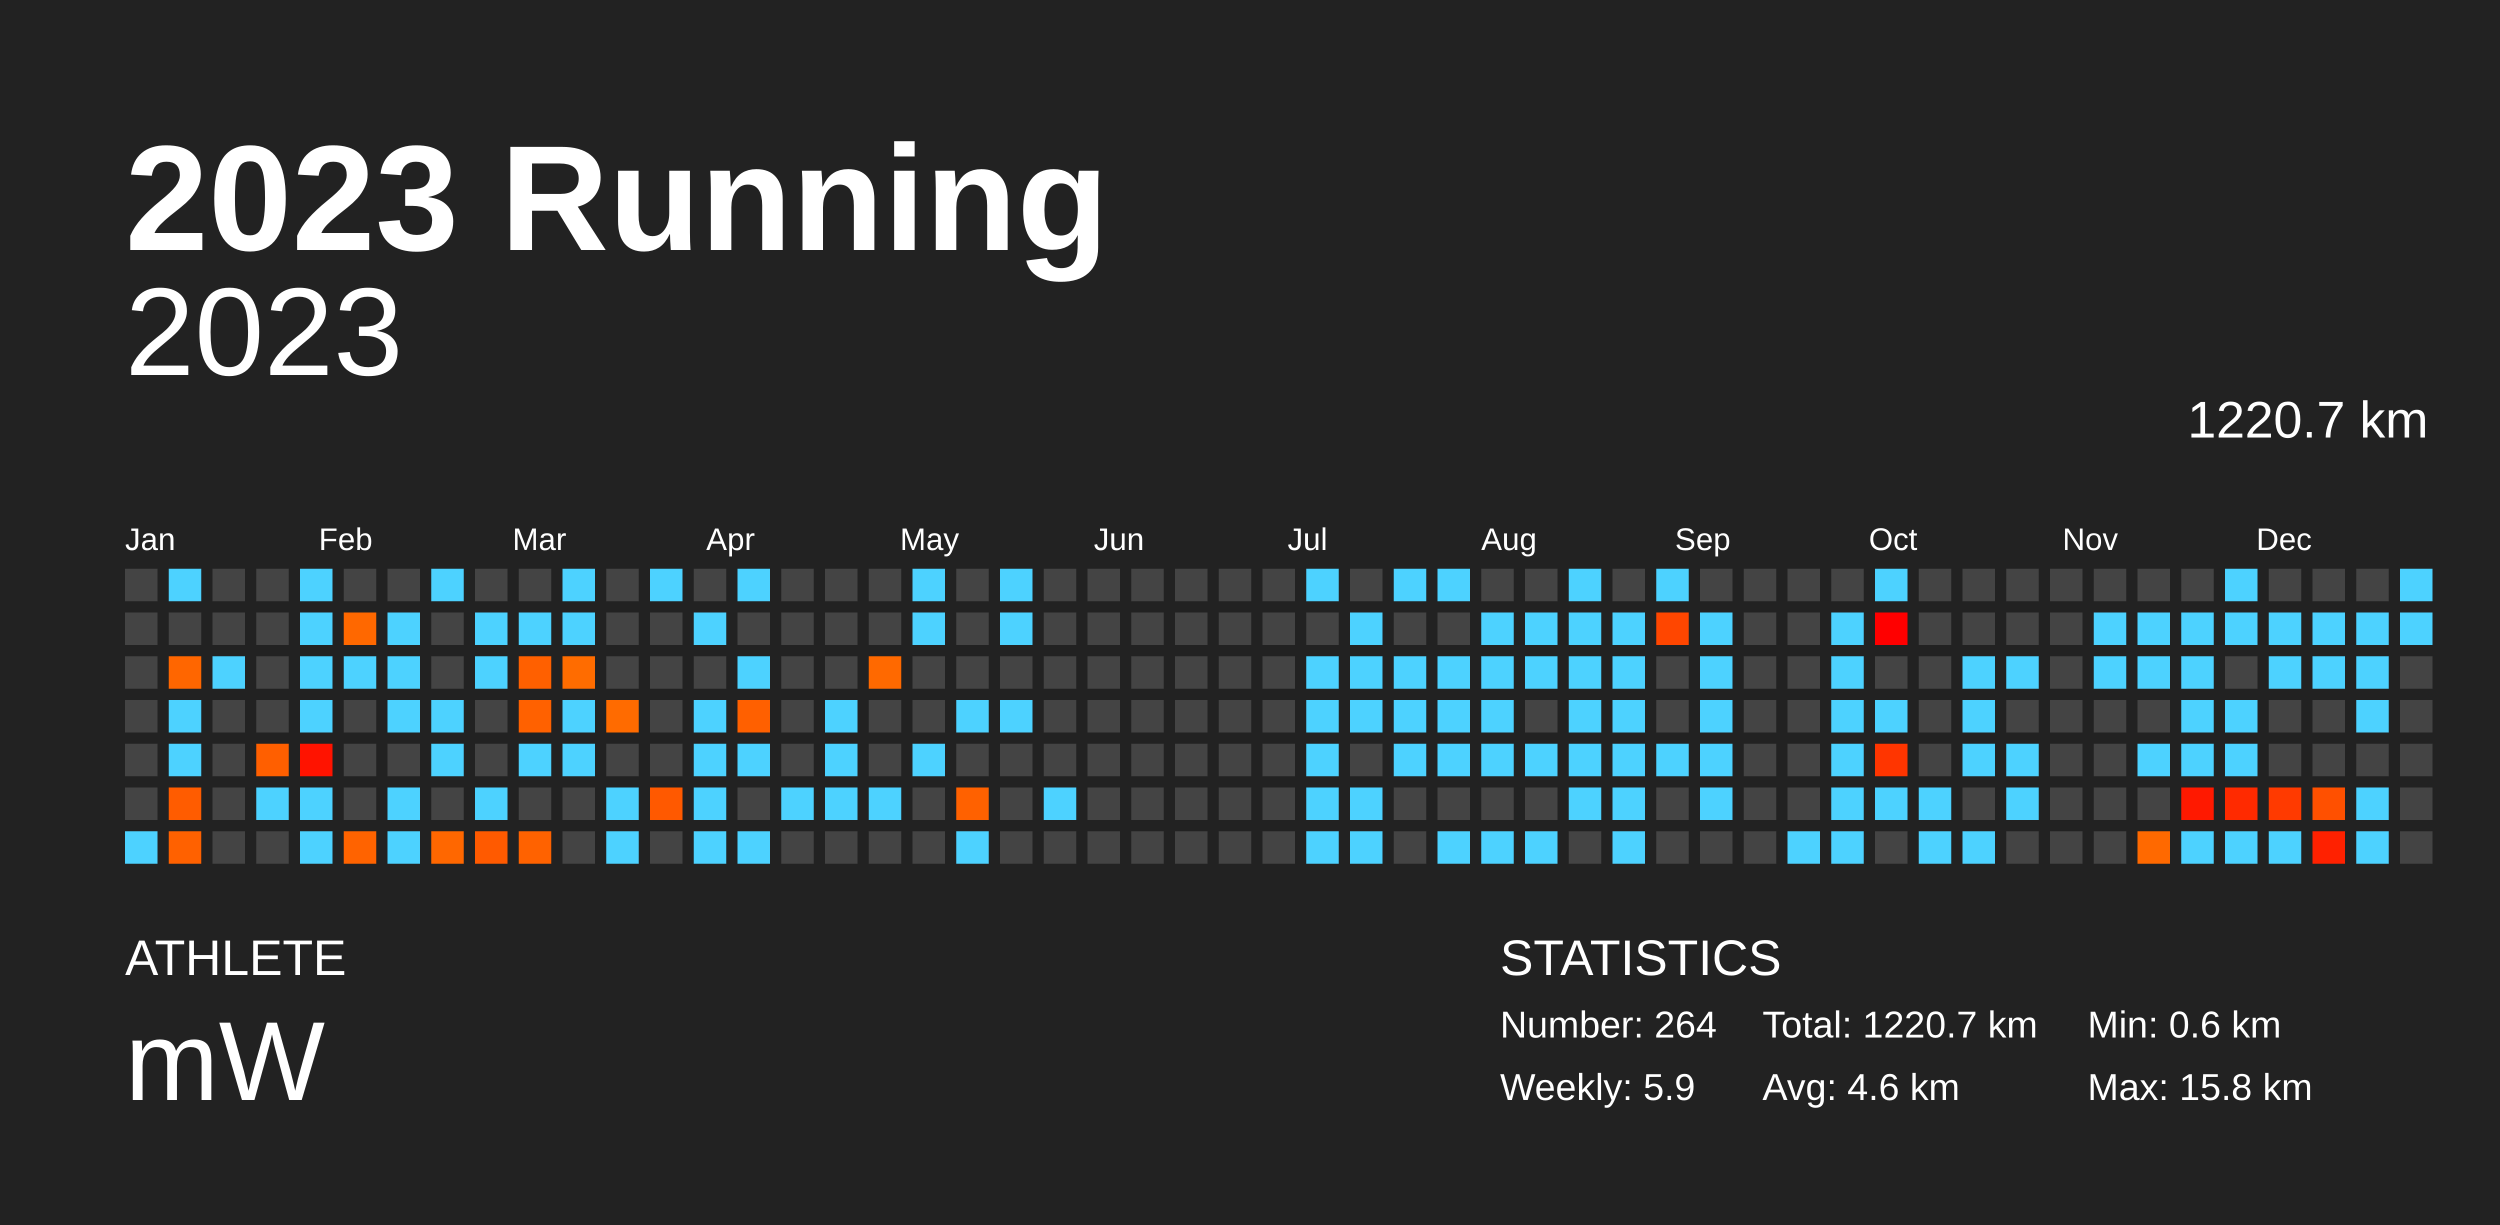
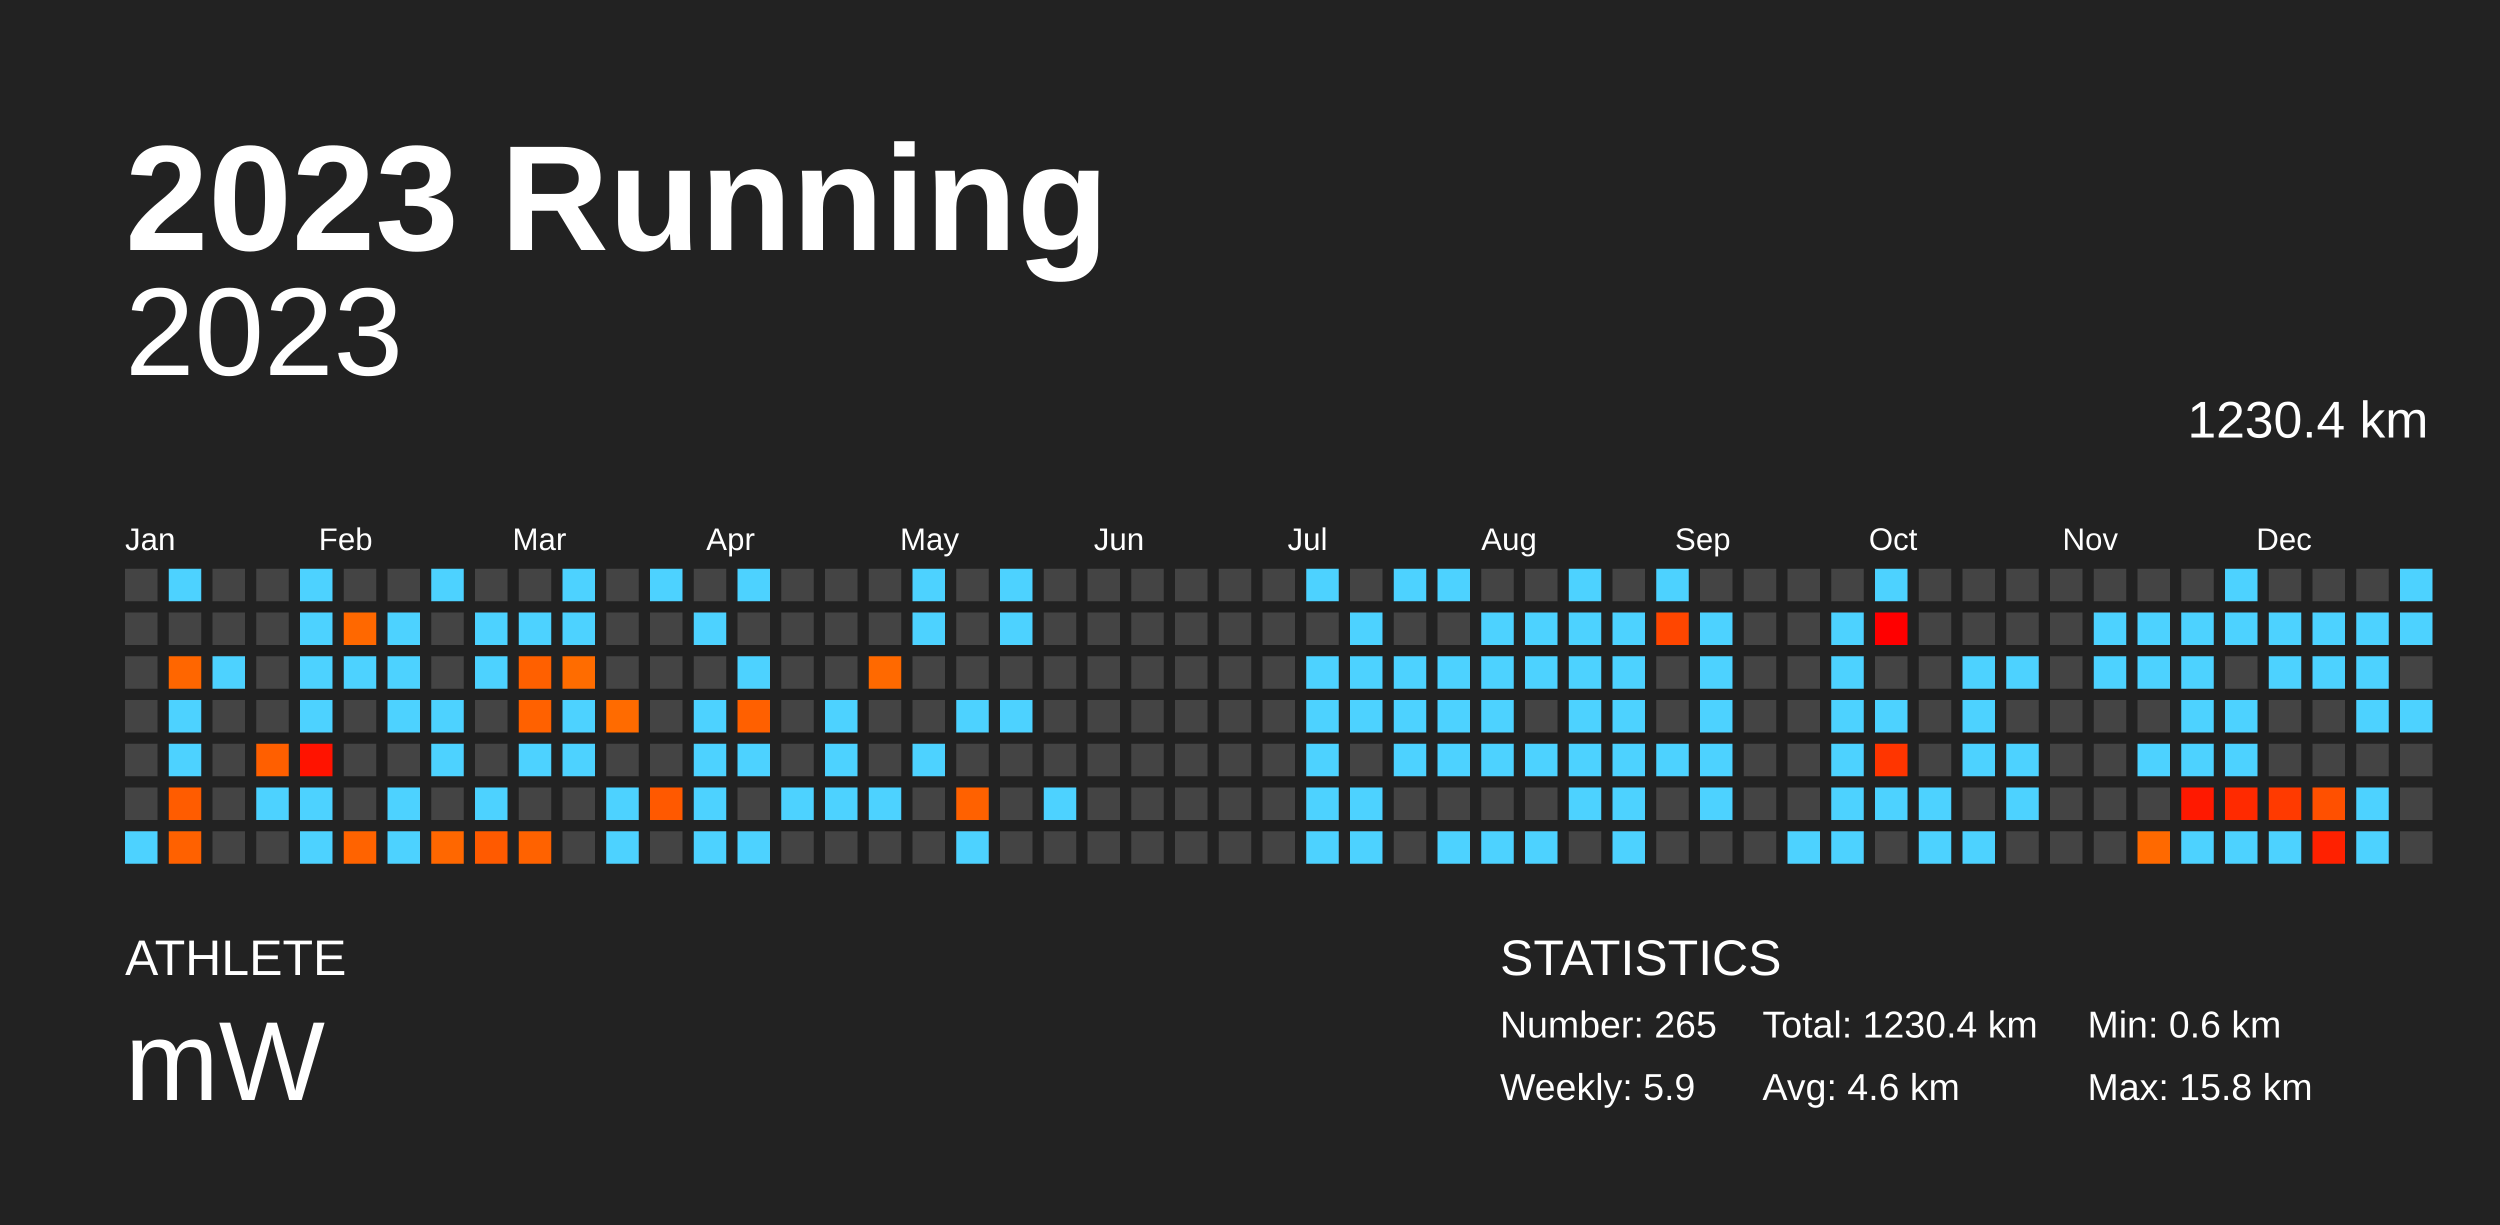
<svg xmlns="http://www.w3.org/2000/svg" baseProfile="full" height="98mm" version="1.1" viewBox="0,0,200,98" width="200mm">
  <defs />
  <rect fill="#222222" height="98" width="200" x="0" y="0" />
  <text fill="#FFFFFF" style="font-size:12px; font-family:Arial; font-weight:bold;" x="10" y="20">2023 Running</text>
  <text fill="#FFFFFF" style="font-size:4px; font-family:Arial" x="10" y="78">ATHLETE</text>
  <text fill="#FFFFFF" style="font-size:9px; font-family:Arial" x="10" y="88">mW</text>
  <text fill="#FFFFFF" style="font-size:4px; font-family:Arial" x="120" y="78">STATISTICS</text>
-   <text fill="#FFFFFF" style="font-size:3px; font-family:Arial" x="120" y="83">Number: 264</text>
+   <text fill="#FFFFFF" style="font-size:3px; font-family:Arial" x="120" y="83">Number: 265</text>
  <text fill="#FFFFFF" style="font-size:3px; font-family:Arial" x="120" y="88">Weekly: 5.9</text>
-   <text fill="#FFFFFF" style="font-size:3px; font-family:Arial" x="141" y="83">Total: 1220.7 km</text>
+   <text fill="#FFFFFF" style="font-size:3px; font-family:Arial" x="141" y="83">Total: 1230.4 km</text>
  <text fill="#FFFFFF" style="font-size:3px; font-family:Arial" x="141" y="88">Avg: 4.6 km</text>
  <text fill="#FFFFFF" style="font-size:3px; font-family:Arial" x="167" y="83">Min: 0.6 km</text>
  <text fill="#FFFFFF" style="font-size:3px; font-family:Arial" x="167" y="88">Max: 15.8 km</text>
  <text alignment-baseline="hanging" fill="#FFFFFF" style="font-size:10.0px; font-family:Arial;" x="10" y="30">2023</text>
-   <text alignment-baseline="hanging" fill="#FFFFFF" style="font-size:4.125px; font-family:Arial;" x="175" y="35">1220.7 km</text>
+   <text alignment-baseline="hanging" fill="#FFFFFF" style="font-size:4.125px; font-family:Arial;" x="175" y="35">1230.4 km</text>
  <text fill="#FFFFFF" style="font-size:2.5px; font-family:Arial" x="10.0" y="44">Jan</text>
  <text fill="#FFFFFF" style="font-size:2.5px; font-family:Arial" x="25.5" y="44">Feb</text>
  <text fill="#FFFFFF" style="font-size:2.5px; font-family:Arial" x="41.0" y="44">Mar</text>
  <text fill="#FFFFFF" style="font-size:2.5px; font-family:Arial" x="56.5" y="44">Apr</text>
  <text fill="#FFFFFF" style="font-size:2.5px; font-family:Arial" x="72.0" y="44">May</text>
  <text fill="#FFFFFF" style="font-size:2.5px; font-family:Arial" x="87.5" y="44">Jun</text>
  <text fill="#FFFFFF" style="font-size:2.5px; font-family:Arial" x="103.0" y="44">Jul</text>
  <text fill="#FFFFFF" style="font-size:2.5px; font-family:Arial" x="118.5" y="44">Aug</text>
  <text fill="#FFFFFF" style="font-size:2.5px; font-family:Arial" x="134.0" y="44">Sep</text>
  <text fill="#FFFFFF" style="font-size:2.5px; font-family:Arial" x="149.5" y="44">Oct</text>
  <text fill="#FFFFFF" style="font-size:2.5px; font-family:Arial" x="165.0" y="44">Nov</text>
  <text fill="#FFFFFF" style="font-size:2.5px; font-family:Arial" x="180.5" y="44">Dec</text>
  <rect fill="#444444" height="2.6" width="2.6" x="10.0" y="45.5" />
  <rect fill="#444444" height="2.6" width="2.6" x="10.0" y="49.0" />
  <rect fill="#444444" height="2.6" width="2.6" x="10.0" y="52.5" />
  <rect fill="#444444" height="2.6" width="2.6" x="10.0" y="56.0" />
  <rect fill="#444444" height="2.6" width="2.6" x="10.0" y="59.5" />
  <rect fill="#444444" height="2.6" width="2.6" x="10.0" y="63.0" />
  <rect fill="#4dd2ff" height="2.6" width="2.6" x="10.0" y="66.5" />
  <rect fill="#4dd2ff" height="2.6" width="2.6" x="13.5" y="45.5" />
  <rect fill="#444444" height="2.6" width="2.6" x="13.5" y="49.0" />
  <rect fill="#ff6600" height="2.6" width="2.6" x="13.5" y="52.5" />
  <rect fill="#4dd2ff" height="2.6" width="2.6" x="13.5" y="56.0" />
  <rect fill="#4dd2ff" height="2.6" width="2.6" x="13.5" y="59.5" />
  <rect fill="#ff5c00" height="2.6" width="2.6" x="13.5" y="63.0" />
  <rect fill="#ff6100" height="2.6" width="2.6" x="13.5" y="66.5" />
  <rect fill="#444444" height="2.6" width="2.6" x="17.0" y="45.5" />
  <rect fill="#444444" height="2.6" width="2.6" x="17.0" y="49.0" />
  <rect fill="#4dd2ff" height="2.6" width="2.6" x="17.0" y="52.5" />
  <rect fill="#444444" height="2.6" width="2.6" x="17.0" y="56.0" />
  <rect fill="#444444" height="2.6" width="2.6" x="17.0" y="59.5" />
  <rect fill="#444444" height="2.6" width="2.6" x="17.0" y="63.0" />
  <rect fill="#444444" height="2.6" width="2.6" x="17.0" y="66.5" />
  <rect fill="#444444" height="2.6" width="2.6" x="20.5" y="45.5" />
  <rect fill="#444444" height="2.6" width="2.6" x="20.5" y="49.0" />
  <rect fill="#444444" height="2.6" width="2.6" x="20.5" y="52.5" />
  <rect fill="#444444" height="2.6" width="2.6" x="20.5" y="56.0" />
  <rect fill="#ff5f00" height="2.6" width="2.6" x="20.5" y="59.5" />
  <rect fill="#4dd2ff" height="2.6" width="2.6" x="20.5" y="63.0" />
  <rect fill="#444444" height="2.6" width="2.6" x="20.5" y="66.5" />
  <rect fill="#4dd2ff" height="2.6" width="2.6" x="24.0" y="45.5" />
  <rect fill="#4dd2ff" height="2.6" width="2.6" x="24.0" y="49.0" />
  <rect fill="#4dd2ff" height="2.6" width="2.6" x="24.0" y="52.5" />
  <rect fill="#4dd2ff" height="2.6" width="2.6" x="24.0" y="56.0" />
  <rect fill="#ff1300" height="2.6" width="2.6" x="24.0" y="59.5" />
  <rect fill="#4dd2ff" height="2.6" width="2.6" x="24.0" y="63.0" />
  <rect fill="#4dd2ff" height="2.6" width="2.6" x="24.0" y="66.5" />
  <rect fill="#444444" height="2.6" width="2.6" x="27.5" y="45.5" />
  <rect fill="#ff6800" height="2.6" width="2.6" x="27.5" y="49.0" />
  <rect fill="#4dd2ff" height="2.6" width="2.6" x="27.5" y="52.5" />
  <rect fill="#444444" height="2.6" width="2.6" x="27.5" y="56.0" />
  <rect fill="#444444" height="2.6" width="2.6" x="27.5" y="59.5" />
  <rect fill="#444444" height="2.6" width="2.6" x="27.5" y="63.0" />
  <rect fill="#ff6300" height="2.6" width="2.6" x="27.5" y="66.5" />
  <rect fill="#444444" height="2.6" width="2.6" x="31.0" y="45.5" />
  <rect fill="#4dd2ff" height="2.6" width="2.6" x="31.0" y="49.0" />
  <rect fill="#4dd2ff" height="2.6" width="2.6" x="31.0" y="52.5" />
  <rect fill="#4dd2ff" height="2.6" width="2.6" x="31.0" y="56.0" />
  <rect fill="#444444" height="2.6" width="2.6" x="31.0" y="59.5" />
  <rect fill="#4dd2ff" height="2.6" width="2.6" x="31.0" y="63.0" />
  <rect fill="#4dd2ff" height="2.6" width="2.6" x="31.0" y="66.5" />
  <rect fill="#4dd2ff" height="2.6" width="2.6" x="34.5" y="45.5" />
  <rect fill="#444444" height="2.6" width="2.6" x="34.5" y="49.0" />
  <rect fill="#444444" height="2.6" width="2.6" x="34.5" y="52.5" />
  <rect fill="#4dd2ff" height="2.6" width="2.6" x="34.5" y="56.0" />
  <rect fill="#4dd2ff" height="2.6" width="2.6" x="34.5" y="59.5" />
  <rect fill="#444444" height="2.6" width="2.6" x="34.5" y="63.0" />
  <rect fill="#ff6700" height="2.6" width="2.6" x="34.5" y="66.5" />
  <rect fill="#444444" height="2.6" width="2.6" x="38.0" y="45.5" />
  <rect fill="#4dd2ff" height="2.6" width="2.6" x="38.0" y="49.0" />
  <rect fill="#4dd2ff" height="2.6" width="2.6" x="38.0" y="52.5" />
  <rect fill="#444444" height="2.6" width="2.6" x="38.0" y="56.0" />
  <rect fill="#444444" height="2.6" width="2.6" x="38.0" y="59.5" />
  <rect fill="#4dd2ff" height="2.6" width="2.6" x="38.0" y="63.0" />
  <rect fill="#ff5a00" height="2.6" width="2.6" x="38.0" y="66.5" />
  <rect fill="#444444" height="2.6" width="2.6" x="41.5" y="45.5" />
  <rect fill="#4dd2ff" height="2.6" width="2.6" x="41.5" y="49.0" />
  <rect fill="#ff6000" height="2.6" width="2.6" x="41.5" y="52.5" />
  <rect fill="#ff6100" height="2.6" width="2.6" x="41.5" y="56.0" />
  <rect fill="#4dd2ff" height="2.6" width="2.6" x="41.5" y="59.5" />
  <rect fill="#444444" height="2.6" width="2.6" x="41.5" y="63.0" />
  <rect fill="#ff6200" height="2.6" width="2.6" x="41.5" y="66.5" />
  <rect fill="#4dd2ff" height="2.6" width="2.6" x="45.0" y="45.5" />
  <rect fill="#4dd2ff" height="2.6" width="2.6" x="45.0" y="49.0" />
  <rect fill="#ff6c00" height="2.6" width="2.6" x="45.0" y="52.5" />
  <rect fill="#4dd2ff" height="2.6" width="2.6" x="45.0" y="56.0" />
  <rect fill="#4dd2ff" height="2.6" width="2.6" x="45.0" y="59.5" />
  <rect fill="#444444" height="2.6" width="2.6" x="45.0" y="63.0" />
  <rect fill="#444444" height="2.6" width="2.6" x="45.0" y="66.5" />
  <rect fill="#444444" height="2.6" width="2.6" x="48.5" y="45.5" />
  <rect fill="#444444" height="2.6" width="2.6" x="48.5" y="49.0" />
  <rect fill="#444444" height="2.6" width="2.6" x="48.5" y="52.5" />
  <rect fill="#ff6b00" height="2.6" width="2.6" x="48.5" y="56.0" />
  <rect fill="#444444" height="2.6" width="2.6" x="48.5" y="59.5" />
  <rect fill="#4dd2ff" height="2.6" width="2.6" x="48.5" y="63.0" />
  <rect fill="#4dd2ff" height="2.6" width="2.6" x="48.5" y="66.5" />
  <rect fill="#4dd2ff" height="2.6" width="2.6" x="52.0" y="45.5" />
  <rect fill="#444444" height="2.6" width="2.6" x="52.0" y="49.0" />
  <rect fill="#444444" height="2.6" width="2.6" x="52.0" y="52.5" />
  <rect fill="#444444" height="2.6" width="2.6" x="52.0" y="56.0" />
  <rect fill="#444444" height="2.6" width="2.6" x="52.0" y="59.5" />
  <rect fill="#ff5900" height="2.6" width="2.6" x="52.0" y="63.0" />
  <rect fill="#444444" height="2.6" width="2.6" x="52.0" y="66.5" />
  <rect fill="#444444" height="2.6" width="2.6" x="55.5" y="45.5" />
  <rect fill="#4dd2ff" height="2.6" width="2.6" x="55.5" y="49.0" />
  <rect fill="#444444" height="2.6" width="2.6" x="55.5" y="52.5" />
  <rect fill="#4dd2ff" height="2.6" width="2.6" x="55.5" y="56.0" />
  <rect fill="#4dd2ff" height="2.6" width="2.6" x="55.5" y="59.5" />
  <rect fill="#4dd2ff" height="2.6" width="2.6" x="55.5" y="63.0" />
  <rect fill="#4dd2ff" height="2.6" width="2.6" x="55.5" y="66.5" />
  <rect fill="#4dd2ff" height="2.6" width="2.6" x="59.0" y="45.5" />
  <rect fill="#444444" height="2.6" width="2.6" x="59.0" y="49.0" />
  <rect fill="#4dd2ff" height="2.6" width="2.6" x="59.0" y="52.5" />
  <rect fill="#ff6000" height="2.6" width="2.6" x="59.0" y="56.0" />
  <rect fill="#4dd2ff" height="2.6" width="2.6" x="59.0" y="59.5" />
  <rect fill="#444444" height="2.6" width="2.6" x="59.0" y="63.0" />
  <rect fill="#4dd2ff" height="2.6" width="2.6" x="59.0" y="66.5" />
  <rect fill="#444444" height="2.6" width="2.6" x="62.5" y="45.5" />
  <rect fill="#444444" height="2.6" width="2.6" x="62.5" y="49.0" />
  <rect fill="#444444" height="2.6" width="2.6" x="62.5" y="52.5" />
  <rect fill="#444444" height="2.6" width="2.6" x="62.5" y="56.0" />
  <rect fill="#444444" height="2.6" width="2.6" x="62.5" y="59.5" />
  <rect fill="#4dd2ff" height="2.6" width="2.6" x="62.5" y="63.0" />
  <rect fill="#444444" height="2.6" width="2.6" x="62.5" y="66.5" />
  <rect fill="#444444" height="2.6" width="2.6" x="66.0" y="45.5" />
  <rect fill="#444444" height="2.6" width="2.6" x="66.0" y="49.0" />
  <rect fill="#444444" height="2.6" width="2.6" x="66.0" y="52.5" />
  <rect fill="#4dd2ff" height="2.6" width="2.6" x="66.0" y="56.0" />
  <rect fill="#4dd2ff" height="2.6" width="2.6" x="66.0" y="59.5" />
  <rect fill="#4dd2ff" height="2.6" width="2.6" x="66.0" y="63.0" />
  <rect fill="#444444" height="2.6" width="2.6" x="66.0" y="66.5" />
  <rect fill="#444444" height="2.6" width="2.6" x="69.5" y="45.5" />
  <rect fill="#444444" height="2.6" width="2.6" x="69.5" y="49.0" />
  <rect fill="#ff6900" height="2.6" width="2.6" x="69.5" y="52.5" />
  <rect fill="#444444" height="2.6" width="2.6" x="69.5" y="56.0" />
  <rect fill="#444444" height="2.6" width="2.6" x="69.5" y="59.5" />
  <rect fill="#4dd2ff" height="2.6" width="2.6" x="69.5" y="63.0" />
  <rect fill="#444444" height="2.6" width="2.6" x="69.5" y="66.5" />
  <rect fill="#4dd2ff" height="2.6" width="2.6" x="73.0" y="45.5" />
  <rect fill="#4dd2ff" height="2.6" width="2.6" x="73.0" y="49.0" />
  <rect fill="#444444" height="2.6" width="2.6" x="73.0" y="52.5" />
  <rect fill="#444444" height="2.6" width="2.6" x="73.0" y="56.0" />
  <rect fill="#4dd2ff" height="2.6" width="2.6" x="73.0" y="59.5" />
  <rect fill="#444444" height="2.6" width="2.6" x="73.0" y="63.0" />
  <rect fill="#444444" height="2.6" width="2.6" x="73.0" y="66.5" />
  <rect fill="#444444" height="2.6" width="2.6" x="76.5" y="45.5" />
  <rect fill="#444444" height="2.6" width="2.6" x="76.5" y="49.0" />
  <rect fill="#444444" height="2.6" width="2.6" x="76.5" y="52.5" />
  <rect fill="#4dd2ff" height="2.6" width="2.6" x="76.5" y="56.0" />
  <rect fill="#444444" height="2.6" width="2.6" x="76.5" y="59.5" />
  <rect fill="#ff6100" height="2.6" width="2.6" x="76.5" y="63.0" />
  <rect fill="#4dd2ff" height="2.6" width="2.6" x="76.5" y="66.5" />
  <rect fill="#4dd2ff" height="2.6" width="2.6" x="80.0" y="45.5" />
  <rect fill="#4dd2ff" height="2.6" width="2.6" x="80.0" y="49.0" />
  <rect fill="#444444" height="2.6" width="2.6" x="80.0" y="52.5" />
  <rect fill="#4dd2ff" height="2.6" width="2.6" x="80.0" y="56.0" />
  <rect fill="#444444" height="2.6" width="2.6" x="80.0" y="59.5" />
  <rect fill="#444444" height="2.6" width="2.6" x="80.0" y="63.0" />
  <rect fill="#444444" height="2.6" width="2.6" x="80.0" y="66.5" />
  <rect fill="#444444" height="2.6" width="2.6" x="83.5" y="45.5" />
  <rect fill="#444444" height="2.6" width="2.6" x="83.5" y="49.0" />
  <rect fill="#444444" height="2.6" width="2.6" x="83.5" y="52.5" />
  <rect fill="#444444" height="2.6" width="2.6" x="83.5" y="56.0" />
  <rect fill="#444444" height="2.6" width="2.6" x="83.5" y="59.5" />
  <rect fill="#4dd2ff" height="2.6" width="2.6" x="83.5" y="63.0" />
  <rect fill="#444444" height="2.6" width="2.6" x="83.5" y="66.5" />
  <rect fill="#444444" height="2.6" width="2.6" x="87.0" y="45.5" />
  <rect fill="#444444" height="2.6" width="2.6" x="87.0" y="49.0" />
  <rect fill="#444444" height="2.6" width="2.6" x="87.0" y="52.5" />
  <rect fill="#444444" height="2.6" width="2.6" x="87.0" y="56.0" />
  <rect fill="#444444" height="2.6" width="2.6" x="87.0" y="59.5" />
  <rect fill="#444444" height="2.6" width="2.6" x="87.0" y="63.0" />
  <rect fill="#444444" height="2.6" width="2.6" x="87.0" y="66.5" />
  <rect fill="#444444" height="2.6" width="2.6" x="90.5" y="45.5" />
  <rect fill="#444444" height="2.6" width="2.6" x="90.5" y="49.0" />
  <rect fill="#444444" height="2.6" width="2.6" x="90.5" y="52.5" />
  <rect fill="#444444" height="2.6" width="2.6" x="90.5" y="56.0" />
  <rect fill="#444444" height="2.6" width="2.6" x="90.5" y="59.5" />
  <rect fill="#444444" height="2.6" width="2.6" x="90.5" y="63.0" />
  <rect fill="#444444" height="2.6" width="2.6" x="90.5" y="66.5" />
  <rect fill="#444444" height="2.6" width="2.6" x="94.0" y="45.5" />
  <rect fill="#444444" height="2.6" width="2.6" x="94.0" y="49.0" />
  <rect fill="#444444" height="2.6" width="2.6" x="94.0" y="52.5" />
  <rect fill="#444444" height="2.6" width="2.6" x="94.0" y="56.0" />
  <rect fill="#444444" height="2.6" width="2.6" x="94.0" y="59.5" />
  <rect fill="#444444" height="2.6" width="2.6" x="94.0" y="63.0" />
  <rect fill="#444444" height="2.6" width="2.6" x="94.0" y="66.5" />
  <rect fill="#444444" height="2.6" width="2.6" x="97.5" y="45.5" />
  <rect fill="#444444" height="2.6" width="2.6" x="97.5" y="49.0" />
  <rect fill="#444444" height="2.6" width="2.6" x="97.5" y="52.5" />
  <rect fill="#444444" height="2.6" width="2.6" x="97.5" y="56.0" />
  <rect fill="#444444" height="2.6" width="2.6" x="97.5" y="59.5" />
  <rect fill="#444444" height="2.6" width="2.6" x="97.5" y="63.0" />
  <rect fill="#444444" height="2.6" width="2.6" x="97.5" y="66.5" />
  <rect fill="#444444" height="2.6" width="2.6" x="101.0" y="45.5" />
  <rect fill="#444444" height="2.6" width="2.6" x="101.0" y="49.0" />
  <rect fill="#444444" height="2.6" width="2.6" x="101.0" y="52.5" />
  <rect fill="#444444" height="2.6" width="2.6" x="101.0" y="56.0" />
  <rect fill="#444444" height="2.6" width="2.6" x="101.0" y="59.5" />
  <rect fill="#444444" height="2.6" width="2.6" x="101.0" y="63.0" />
  <rect fill="#444444" height="2.6" width="2.6" x="101.0" y="66.5" />
  <rect fill="#4dd2ff" height="2.6" width="2.6" x="104.5" y="45.5" />
  <rect fill="#444444" height="2.6" width="2.6" x="104.5" y="49.0" />
  <rect fill="#4dd2ff" height="2.6" width="2.6" x="104.5" y="52.5" />
  <rect fill="#4dd2ff" height="2.6" width="2.6" x="104.5" y="56.0" />
  <rect fill="#4dd2ff" height="2.6" width="2.6" x="104.5" y="59.5" />
  <rect fill="#4dd2ff" height="2.6" width="2.6" x="104.5" y="63.0" />
  <rect fill="#4dd2ff" height="2.6" width="2.6" x="104.5" y="66.5" />
  <rect fill="#444444" height="2.6" width="2.6" x="108.0" y="45.5" />
  <rect fill="#4dd2ff" height="2.6" width="2.6" x="108.0" y="49.0" />
  <rect fill="#4dd2ff" height="2.6" width="2.6" x="108.0" y="52.5" />
  <rect fill="#4dd2ff" height="2.6" width="2.6" x="108.0" y="56.0" />
  <rect fill="#444444" height="2.6" width="2.6" x="108.0" y="59.5" />
  <rect fill="#4dd2ff" height="2.6" width="2.6" x="108.0" y="63.0" />
  <rect fill="#4dd2ff" height="2.6" width="2.6" x="108.0" y="66.5" />
  <rect fill="#4dd2ff" height="2.6" width="2.6" x="111.5" y="45.5" />
  <rect fill="#444444" height="2.6" width="2.6" x="111.5" y="49.0" />
  <rect fill="#4dd2ff" height="2.6" width="2.6" x="111.5" y="52.5" />
  <rect fill="#4dd2ff" height="2.6" width="2.6" x="111.5" y="56.0" />
  <rect fill="#4dd2ff" height="2.6" width="2.6" x="111.5" y="59.5" />
  <rect fill="#444444" height="2.6" width="2.6" x="111.5" y="63.0" />
  <rect fill="#444444" height="2.6" width="2.6" x="111.5" y="66.5" />
  <rect fill="#4dd2ff" height="2.6" width="2.6" x="115.0" y="45.5" />
  <rect fill="#444444" height="2.6" width="2.6" x="115.0" y="49.0" />
  <rect fill="#4dd2ff" height="2.6" width="2.6" x="115.0" y="52.5" />
  <rect fill="#4dd2ff" height="2.6" width="2.6" x="115.0" y="56.0" />
  <rect fill="#4dd2ff" height="2.6" width="2.6" x="115.0" y="59.5" />
  <rect fill="#444444" height="2.6" width="2.6" x="115.0" y="63.0" />
  <rect fill="#4dd2ff" height="2.6" width="2.6" x="115.0" y="66.5" />
  <rect fill="#444444" height="2.6" width="2.6" x="118.5" y="45.5" />
  <rect fill="#4dd2ff" height="2.6" width="2.6" x="118.5" y="49.0" />
  <rect fill="#4dd2ff" height="2.6" width="2.6" x="118.5" y="52.5" />
  <rect fill="#4dd2ff" height="2.6" width="2.6" x="118.5" y="56.0" />
  <rect fill="#4dd2ff" height="2.6" width="2.6" x="118.5" y="59.5" />
  <rect fill="#444444" height="2.6" width="2.6" x="118.5" y="63.0" />
  <rect fill="#4dd2ff" height="2.6" width="2.6" x="118.5" y="66.5" />
  <rect fill="#444444" height="2.6" width="2.6" x="122.0" y="45.5" />
  <rect fill="#4dd2ff" height="2.6" width="2.6" x="122.0" y="49.0" />
  <rect fill="#4dd2ff" height="2.6" width="2.6" x="122.0" y="52.5" />
  <rect fill="#444444" height="2.6" width="2.6" x="122.0" y="56.0" />
  <rect fill="#4dd2ff" height="2.6" width="2.6" x="122.0" y="59.5" />
  <rect fill="#444444" height="2.6" width="2.6" x="122.0" y="63.0" />
  <rect fill="#4dd2ff" height="2.6" width="2.6" x="122.0" y="66.5" />
  <rect fill="#4dd2ff" height="2.6" width="2.6" x="125.5" y="45.5" />
  <rect fill="#4dd2ff" height="2.6" width="2.6" x="125.5" y="49.0" />
  <rect fill="#4dd2ff" height="2.6" width="2.6" x="125.5" y="52.5" />
  <rect fill="#4dd2ff" height="2.6" width="2.6" x="125.5" y="56.0" />
  <rect fill="#4dd2ff" height="2.6" width="2.6" x="125.5" y="59.5" />
  <rect fill="#4dd2ff" height="2.6" width="2.6" x="125.5" y="63.0" />
  <rect fill="#444444" height="2.6" width="2.6" x="125.5" y="66.5" />
  <rect fill="#444444" height="2.6" width="2.6" x="129.0" y="45.5" />
  <rect fill="#4dd2ff" height="2.6" width="2.6" x="129.0" y="49.0" />
  <rect fill="#4dd2ff" height="2.6" width="2.6" x="129.0" y="52.5" />
  <rect fill="#4dd2ff" height="2.6" width="2.6" x="129.0" y="56.0" />
  <rect fill="#4dd2ff" height="2.6" width="2.6" x="129.0" y="59.5" />
  <rect fill="#4dd2ff" height="2.6" width="2.6" x="129.0" y="63.0" />
  <rect fill="#4dd2ff" height="2.6" width="2.6" x="129.0" y="66.5" />
  <rect fill="#4dd2ff" height="2.6" width="2.6" x="132.5" y="45.5" />
  <rect fill="#ff4600" height="2.6" width="2.6" x="132.5" y="49.0" />
  <rect fill="#444444" height="2.6" width="2.6" x="132.5" y="52.5" />
  <rect fill="#444444" height="2.6" width="2.6" x="132.5" y="56.0" />
  <rect fill="#4dd2ff" height="2.6" width="2.6" x="132.5" y="59.5" />
  <rect fill="#444444" height="2.6" width="2.6" x="132.5" y="63.0" />
  <rect fill="#444444" height="2.6" width="2.6" x="132.5" y="66.5" />
  <rect fill="#444444" height="2.6" width="2.6" x="136.0" y="45.5" />
  <rect fill="#4dd2ff" height="2.6" width="2.6" x="136.0" y="49.0" />
  <rect fill="#4dd2ff" height="2.6" width="2.6" x="136.0" y="52.5" />
  <rect fill="#4dd2ff" height="2.6" width="2.6" x="136.0" y="56.0" />
  <rect fill="#4dd2ff" height="2.6" width="2.6" x="136.0" y="59.5" />
  <rect fill="#4dd2ff" height="2.6" width="2.6" x="136.0" y="63.0" />
  <rect fill="#444444" height="2.6" width="2.6" x="136.0" y="66.5" />
  <rect fill="#444444" height="2.6" width="2.6" x="139.5" y="45.5" />
  <rect fill="#444444" height="2.6" width="2.6" x="139.5" y="49.0" />
  <rect fill="#444444" height="2.6" width="2.6" x="139.5" y="52.5" />
  <rect fill="#444444" height="2.6" width="2.6" x="139.5" y="56.0" />
  <rect fill="#444444" height="2.6" width="2.6" x="139.5" y="59.5" />
  <rect fill="#444444" height="2.6" width="2.6" x="139.5" y="63.0" />
  <rect fill="#444444" height="2.6" width="2.6" x="139.5" y="66.5" />
  <rect fill="#444444" height="2.6" width="2.6" x="143.0" y="45.5" />
  <rect fill="#444444" height="2.6" width="2.6" x="143.0" y="49.0" />
  <rect fill="#444444" height="2.6" width="2.6" x="143.0" y="52.5" />
  <rect fill="#444444" height="2.6" width="2.6" x="143.0" y="56.0" />
  <rect fill="#444444" height="2.6" width="2.6" x="143.0" y="59.5" />
  <rect fill="#444444" height="2.6" width="2.6" x="143.0" y="63.0" />
  <rect fill="#4dd2ff" height="2.6" width="2.6" x="143.0" y="66.5" />
  <rect fill="#444444" height="2.6" width="2.6" x="146.5" y="45.5" />
  <rect fill="#4dd2ff" height="2.6" width="2.6" x="146.5" y="49.0" />
  <rect fill="#4dd2ff" height="2.6" width="2.6" x="146.5" y="52.5" />
  <rect fill="#4dd2ff" height="2.6" width="2.6" x="146.5" y="56.0" />
  <rect fill="#4dd2ff" height="2.6" width="2.6" x="146.5" y="59.5" />
  <rect fill="#4dd2ff" height="2.6" width="2.6" x="146.5" y="63.0" />
  <rect fill="#4dd2ff" height="2.6" width="2.6" x="146.5" y="66.5" />
  <rect fill="#4dd2ff" height="2.6" width="2.6" x="150.0" y="45.5" />
  <rect fill="#ff0000" height="2.6" width="2.6" x="150.0" y="49.0" />
  <rect fill="#444444" height="2.6" width="2.6" x="150.0" y="52.5" />
  <rect fill="#4dd2ff" height="2.6" width="2.6" x="150.0" y="56.0" />
  <rect fill="#ff3500" height="2.6" width="2.6" x="150.0" y="59.5" />
  <rect fill="#4dd2ff" height="2.6" width="2.6" x="150.0" y="63.0" />
  <rect fill="#444444" height="2.6" width="2.6" x="150.0" y="66.5" />
  <rect fill="#444444" height="2.6" width="2.6" x="153.5" y="45.5" />
  <rect fill="#444444" height="2.6" width="2.6" x="153.5" y="49.0" />
  <rect fill="#444444" height="2.6" width="2.6" x="153.5" y="52.5" />
  <rect fill="#444444" height="2.6" width="2.6" x="153.5" y="56.0" />
  <rect fill="#444444" height="2.6" width="2.6" x="153.5" y="59.5" />
  <rect fill="#4dd2ff" height="2.6" width="2.6" x="153.5" y="63.0" />
  <rect fill="#4dd2ff" height="2.6" width="2.6" x="153.5" y="66.5" />
  <rect fill="#444444" height="2.6" width="2.6" x="157.0" y="45.5" />
  <rect fill="#444444" height="2.6" width="2.6" x="157.0" y="49.0" />
  <rect fill="#4dd2ff" height="2.6" width="2.6" x="157.0" y="52.5" />
  <rect fill="#4dd2ff" height="2.6" width="2.6" x="157.0" y="56.0" />
  <rect fill="#4dd2ff" height="2.6" width="2.6" x="157.0" y="59.5" />
  <rect fill="#444444" height="2.6" width="2.6" x="157.0" y="63.0" />
  <rect fill="#4dd2ff" height="2.6" width="2.6" x="157.0" y="66.5" />
  <rect fill="#444444" height="2.6" width="2.6" x="160.5" y="45.5" />
  <rect fill="#444444" height="2.6" width="2.6" x="160.5" y="49.0" />
  <rect fill="#4dd2ff" height="2.6" width="2.6" x="160.5" y="52.5" />
  <rect fill="#444444" height="2.6" width="2.6" x="160.5" y="56.0" />
  <rect fill="#4dd2ff" height="2.6" width="2.6" x="160.5" y="59.5" />
  <rect fill="#4dd2ff" height="2.6" width="2.6" x="160.5" y="63.0" />
  <rect fill="#444444" height="2.6" width="2.6" x="160.5" y="66.5" />
  <rect fill="#444444" height="2.6" width="2.6" x="164.0" y="45.5" />
  <rect fill="#444444" height="2.6" width="2.6" x="164.0" y="49.0" />
  <rect fill="#444444" height="2.6" width="2.6" x="164.0" y="52.5" />
  <rect fill="#444444" height="2.6" width="2.6" x="164.0" y="56.0" />
  <rect fill="#444444" height="2.6" width="2.6" x="164.0" y="59.5" />
  <rect fill="#444444" height="2.6" width="2.6" x="164.0" y="63.0" />
  <rect fill="#444444" height="2.6" width="2.6" x="164.0" y="66.5" />
  <rect fill="#444444" height="2.6" width="2.6" x="167.5" y="45.5" />
  <rect fill="#4dd2ff" height="2.6" width="2.6" x="167.5" y="49.0" />
  <rect fill="#4dd2ff" height="2.6" width="2.6" x="167.5" y="52.5" />
  <rect fill="#444444" height="2.6" width="2.6" x="167.5" y="56.0" />
  <rect fill="#444444" height="2.6" width="2.6" x="167.5" y="59.5" />
  <rect fill="#444444" height="2.6" width="2.6" x="167.5" y="63.0" />
  <rect fill="#444444" height="2.6" width="2.6" x="167.5" y="66.5" />
  <rect fill="#444444" height="2.6" width="2.6" x="171.0" y="45.5" />
  <rect fill="#4dd2ff" height="2.6" width="2.6" x="171.0" y="49.0" />
  <rect fill="#4dd2ff" height="2.6" width="2.6" x="171.0" y="52.5" />
  <rect fill="#444444" height="2.6" width="2.6" x="171.0" y="56.0" />
  <rect fill="#4dd2ff" height="2.6" width="2.6" x="171.0" y="59.5" />
  <rect fill="#444444" height="2.6" width="2.6" x="171.0" y="63.0" />
  <rect fill="#ff6900" height="2.6" width="2.6" x="171.0" y="66.5" />
  <rect fill="#444444" height="2.6" width="2.6" x="174.5" y="45.5" />
  <rect fill="#4dd2ff" height="2.6" width="2.6" x="174.5" y="49.0" />
  <rect fill="#4dd2ff" height="2.6" width="2.6" x="174.5" y="52.5" />
  <rect fill="#4dd2ff" height="2.6" width="2.6" x="174.5" y="56.0" />
  <rect fill="#4dd2ff" height="2.6" width="2.6" x="174.5" y="59.5" />
  <rect fill="#ff1900" height="2.6" width="2.6" x="174.5" y="63.0" />
  <rect fill="#4dd2ff" height="2.6" width="2.6" x="174.5" y="66.5" />
  <rect fill="#4dd2ff" height="2.6" width="2.6" x="178.0" y="45.5" />
  <rect fill="#4dd2ff" height="2.6" width="2.6" x="178.0" y="49.0" />
  <rect fill="#444444" height="2.6" width="2.6" x="178.0" y="52.5" />
  <rect fill="#4dd2ff" height="2.6" width="2.6" x="178.0" y="56.0" />
  <rect fill="#4dd2ff" height="2.6" width="2.6" x="178.0" y="59.5" />
  <rect fill="#ff2a00" height="2.6" width="2.6" x="178.0" y="63.0" />
  <rect fill="#4dd2ff" height="2.6" width="2.6" x="178.0" y="66.5" />
  <rect fill="#444444" height="2.6" width="2.6" x="181.5" y="45.5" />
  <rect fill="#4dd2ff" height="2.6" width="2.6" x="181.5" y="49.0" />
  <rect fill="#4dd2ff" height="2.6" width="2.6" x="181.5" y="52.5" />
  <rect fill="#444444" height="2.6" width="2.6" x="181.5" y="56.0" />
  <rect fill="#444444" height="2.6" width="2.6" x="181.5" y="59.5" />
  <rect fill="#ff3a00" height="2.6" width="2.6" x="181.5" y="63.0" />
  <rect fill="#4dd2ff" height="2.6" width="2.6" x="181.5" y="66.5" />
  <rect fill="#444444" height="2.6" width="2.6" x="185.0" y="45.5" />
  <rect fill="#4dd2ff" height="2.6" width="2.6" x="185.0" y="49.0" />
  <rect fill="#4dd2ff" height="2.6" width="2.6" x="185.0" y="52.5" />
  <rect fill="#444444" height="2.6" width="2.6" x="185.0" y="56.0" />
  <rect fill="#444444" height="2.6" width="2.6" x="185.0" y="59.5" />
  <rect fill="#ff5000" height="2.6" width="2.6" x="185.0" y="63.0" />
  <rect fill="#ff2100" height="2.6" width="2.6" x="185.0" y="66.5" />
  <rect fill="#444444" height="2.6" width="2.6" x="188.5" y="45.5" />
  <rect fill="#4dd2ff" height="2.6" width="2.6" x="188.5" y="49.0" />
  <rect fill="#4dd2ff" height="2.6" width="2.6" x="188.5" y="52.5" />
  <rect fill="#4dd2ff" height="2.6" width="2.6" x="188.5" y="56.0" />
  <rect fill="#444444" height="2.6" width="2.6" x="188.5" y="59.5" />
  <rect fill="#4dd2ff" height="2.6" width="2.6" x="188.5" y="63.0" />
  <rect fill="#4dd2ff" height="2.6" width="2.6" x="188.5" y="66.5" />
  <rect fill="#4dd2ff" height="2.6" width="2.6" x="192.0" y="45.5" />
  <rect fill="#4dd2ff" height="2.6" width="2.6" x="192.0" y="49.0" />
  <rect fill="#444444" height="2.6" width="2.6" x="192.0" y="52.5" />
-   <rect fill="#444444" height="2.6" width="2.6" x="192.0" y="56.0" />
+   <rect fill="#4dd2ff" height="2.6" width="2.6" x="192.0" y="56.0" />
  <rect fill="#444444" height="2.6" width="2.6" x="192.0" y="59.5" />
  <rect fill="#444444" height="2.6" width="2.6" x="192.0" y="63.0" />
  <rect fill="#444444" height="2.6" width="2.6" x="192.0" y="66.5" />
</svg>
